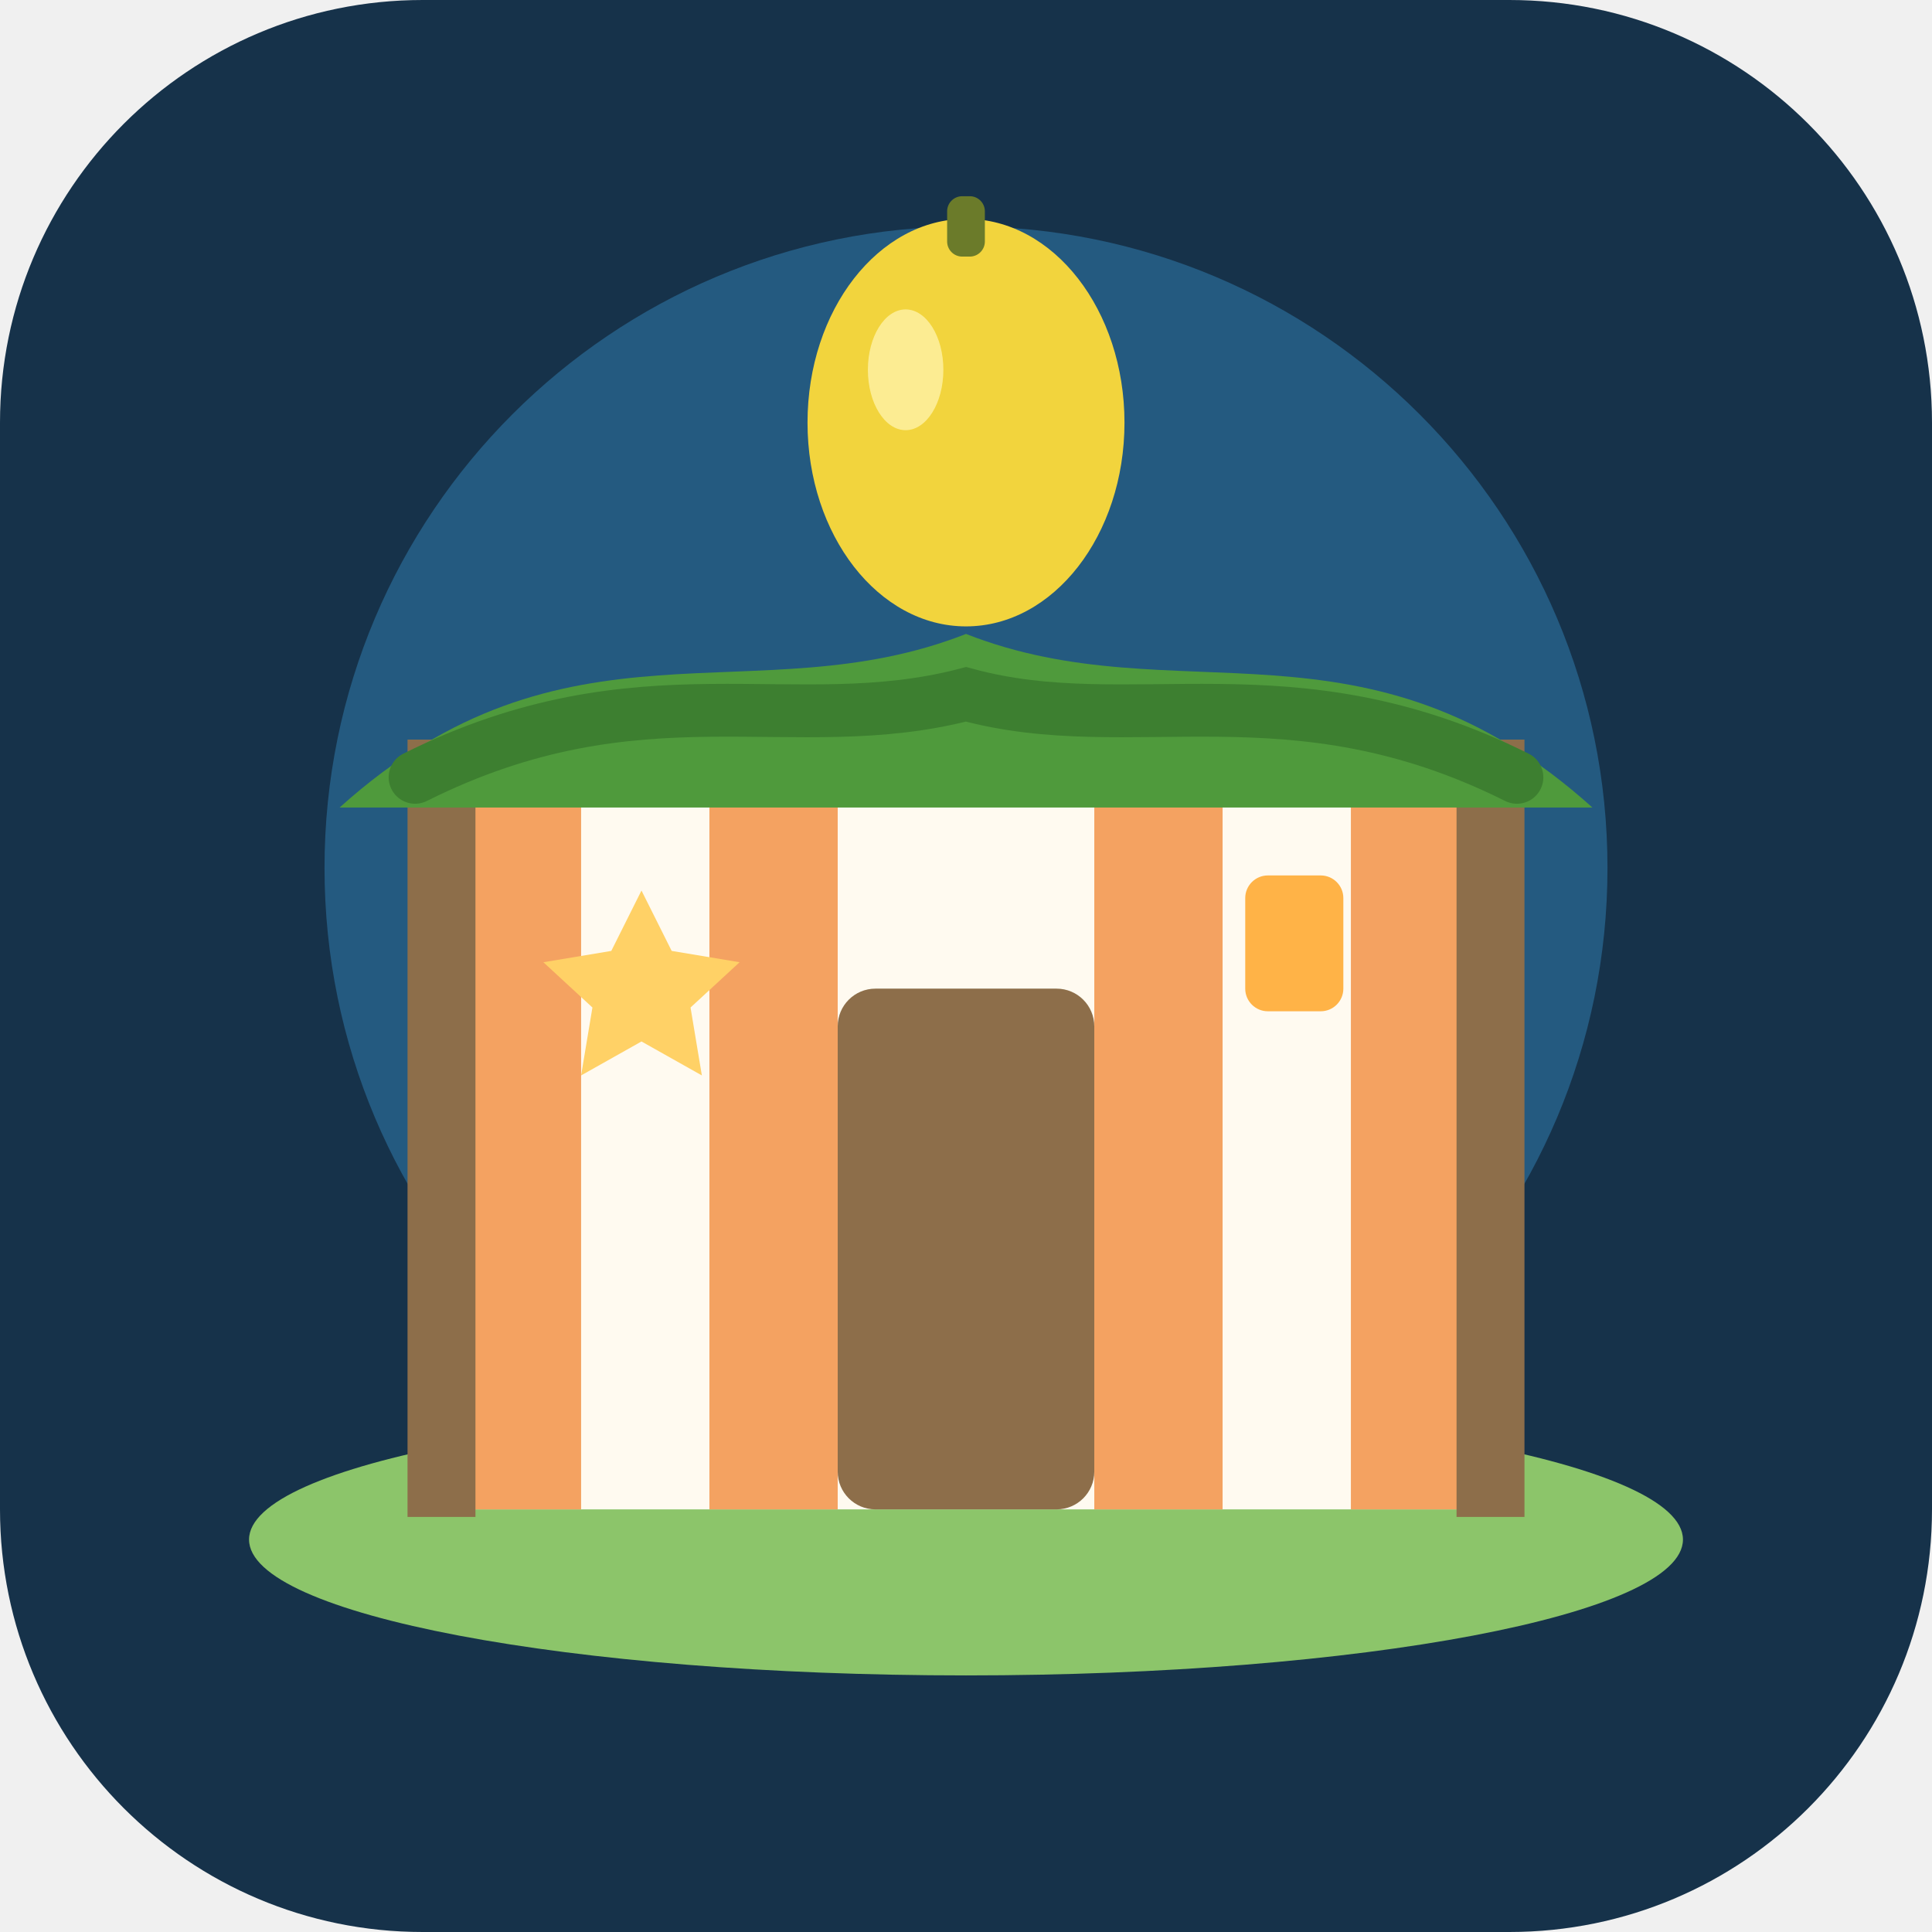
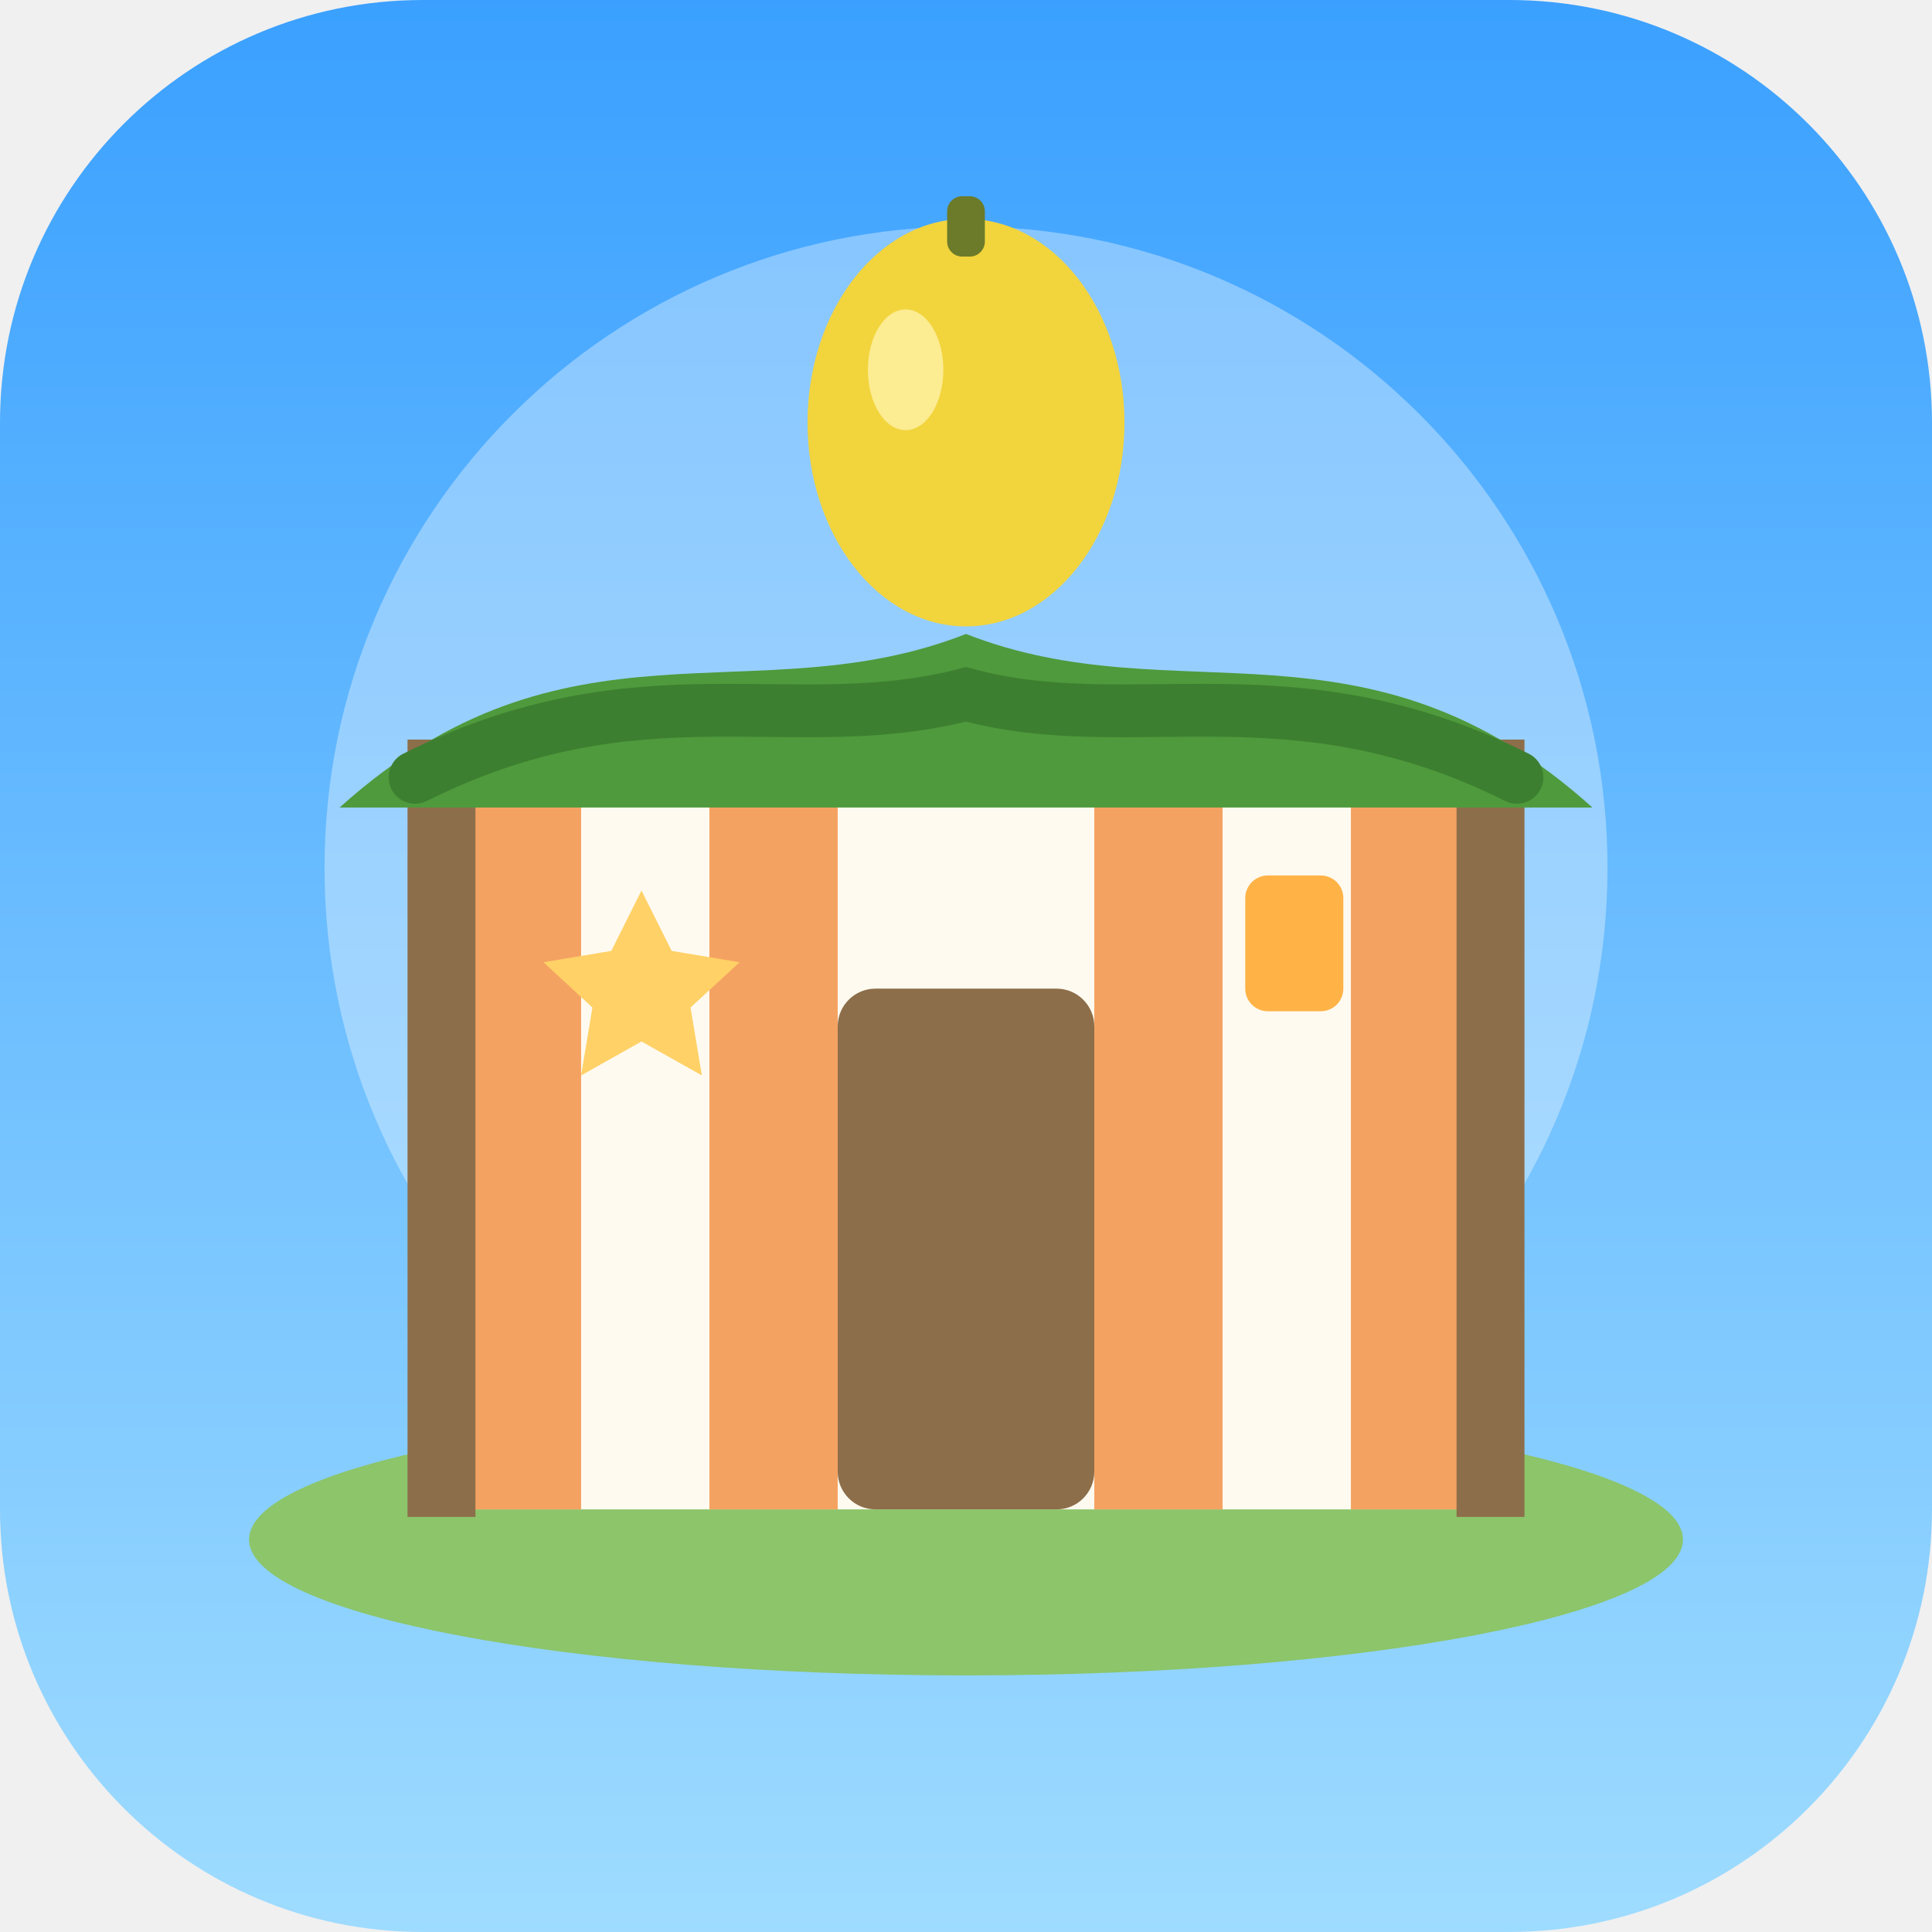
<svg xmlns="http://www.w3.org/2000/svg" viewBox="0 0 512 512">
-   <rect width="512" height="512" rx="112" fill="#16324a" />
-   <circle cx="256" cy="230" r="170" fill="#245a80" />
+   <defs>
+     <linearGradient id="sky" x1="0" y1="0" x2="0" y2="1">
+       <stop offset="0" stop-color="#3aa0ff" />
+       <stop offset="1" stop-color="#9fdcff" />
+     </linearGradient>
+   </defs>
+   <rect width="512" height="512" rx="112" fill="url(#sky)" />
+   <circle cx="256" cy="230" r="170" fill="#ffffff" opacity="0.35" />
  <ellipse cx="256" cy="408" rx="190" ry="36" fill="#8cc56a" />
  <rect x="120" y="210" width="272" height="190" fill="#fffaf0" />
  <rect x="120" y="210" width="34" height="190" fill="#f4a261" />
  <rect x="188" y="210" width="34" height="190" fill="#f4a261" />
  <rect x="290" y="210" width="34" height="190" fill="#f4a261" />
  <rect x="358" y="210" width="34" height="190" fill="#f4a261" />
  <rect x="222" y="262" width="68" height="138" rx="10" fill="#8d6e4a" />
  <rect x="108" y="196" width="18" height="206" fill="#8d6e4a" />
  <rect x="386" y="196" width="18" height="206" fill="#8d6e4a" />
  <path d="M90 214 C150 160 200 190 256 168 C312 190 362 160 422 214 Z" fill="#4f9a3c" />
  <path d="M110 206 C170 176 210 196 256 184 C300 196 342 176 402 206" fill="none" stroke="#3d7f30" stroke-width="14" stroke-linecap="round" />
  <path d="M170 236 l8 16 18 3 -13 12 3 18 -16 -9 -16 9 3 -18 -13 -12 18 -3z" fill="#ffd166" />
  <rect x="330" y="232" width="26" height="36" rx="6" fill="#ffb347" />
  <ellipse cx="256" cy="112" rx="42" ry="54" fill="#f2d43d" />
  <rect x="251" y="52" width="10" height="16" rx="4" fill="#6b7b2a" />
  <ellipse cx="240" cy="98" rx="10" ry="16" fill="#fff3a8" opacity="0.8" />
</svg>
